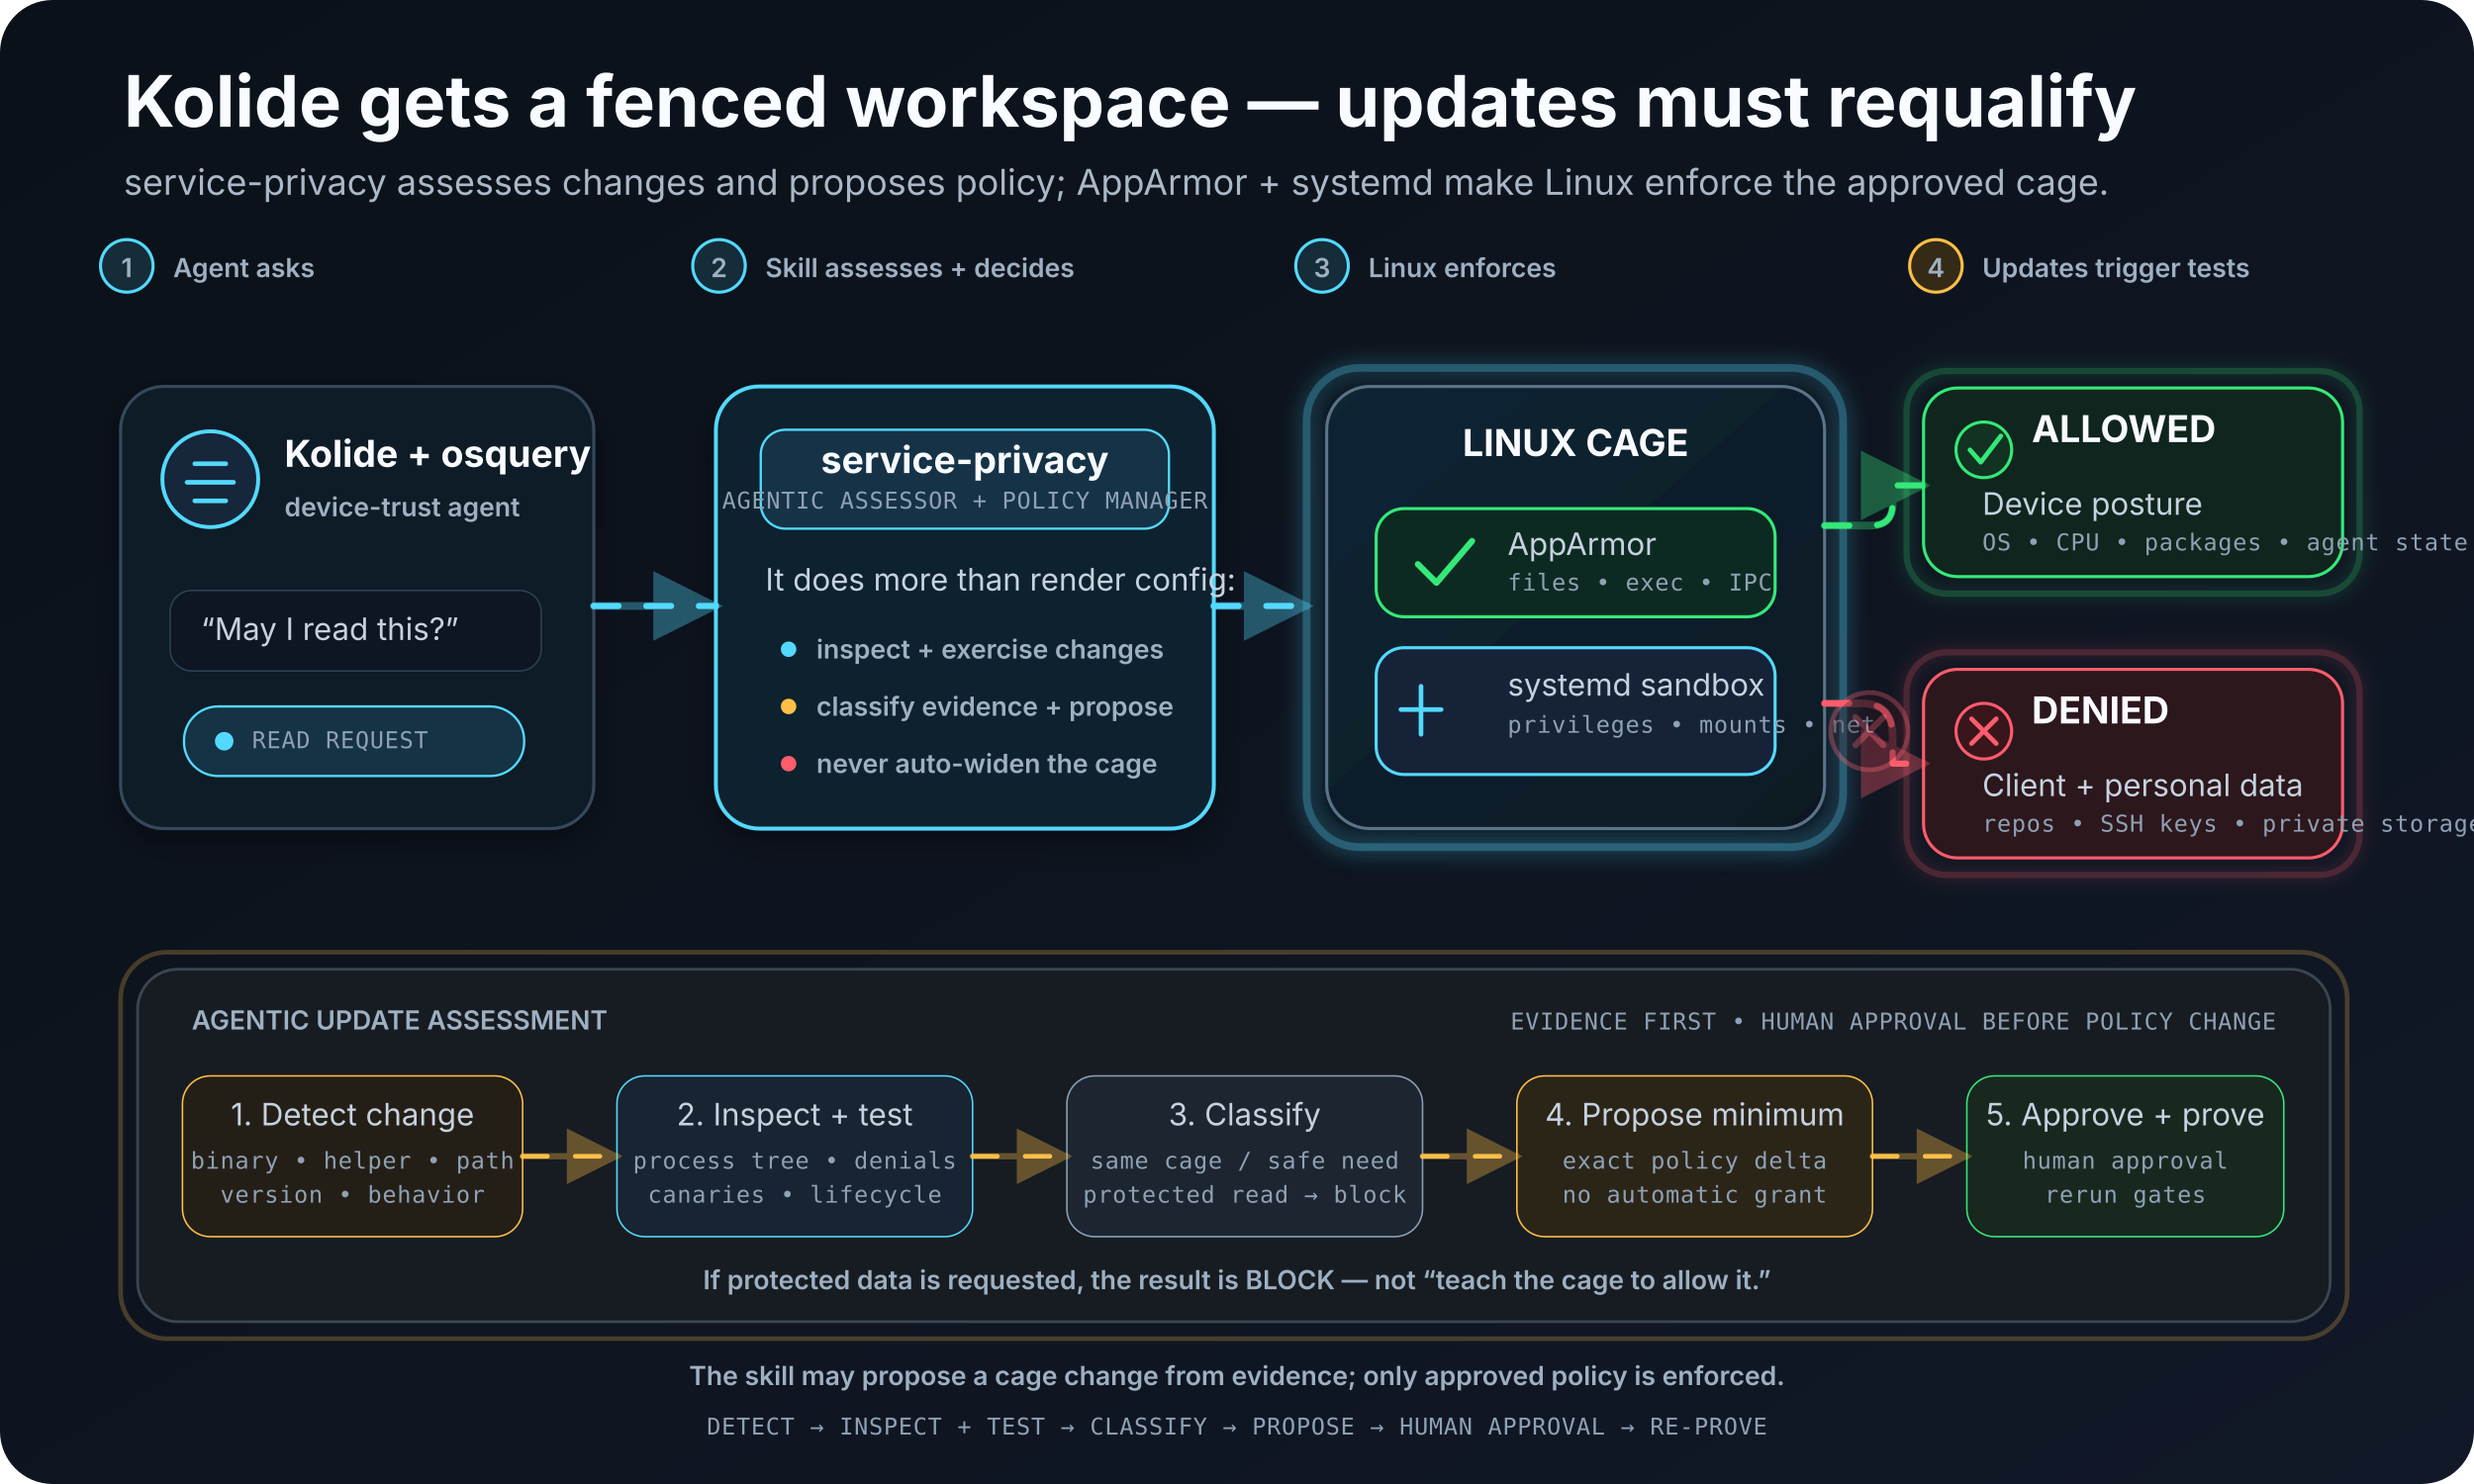
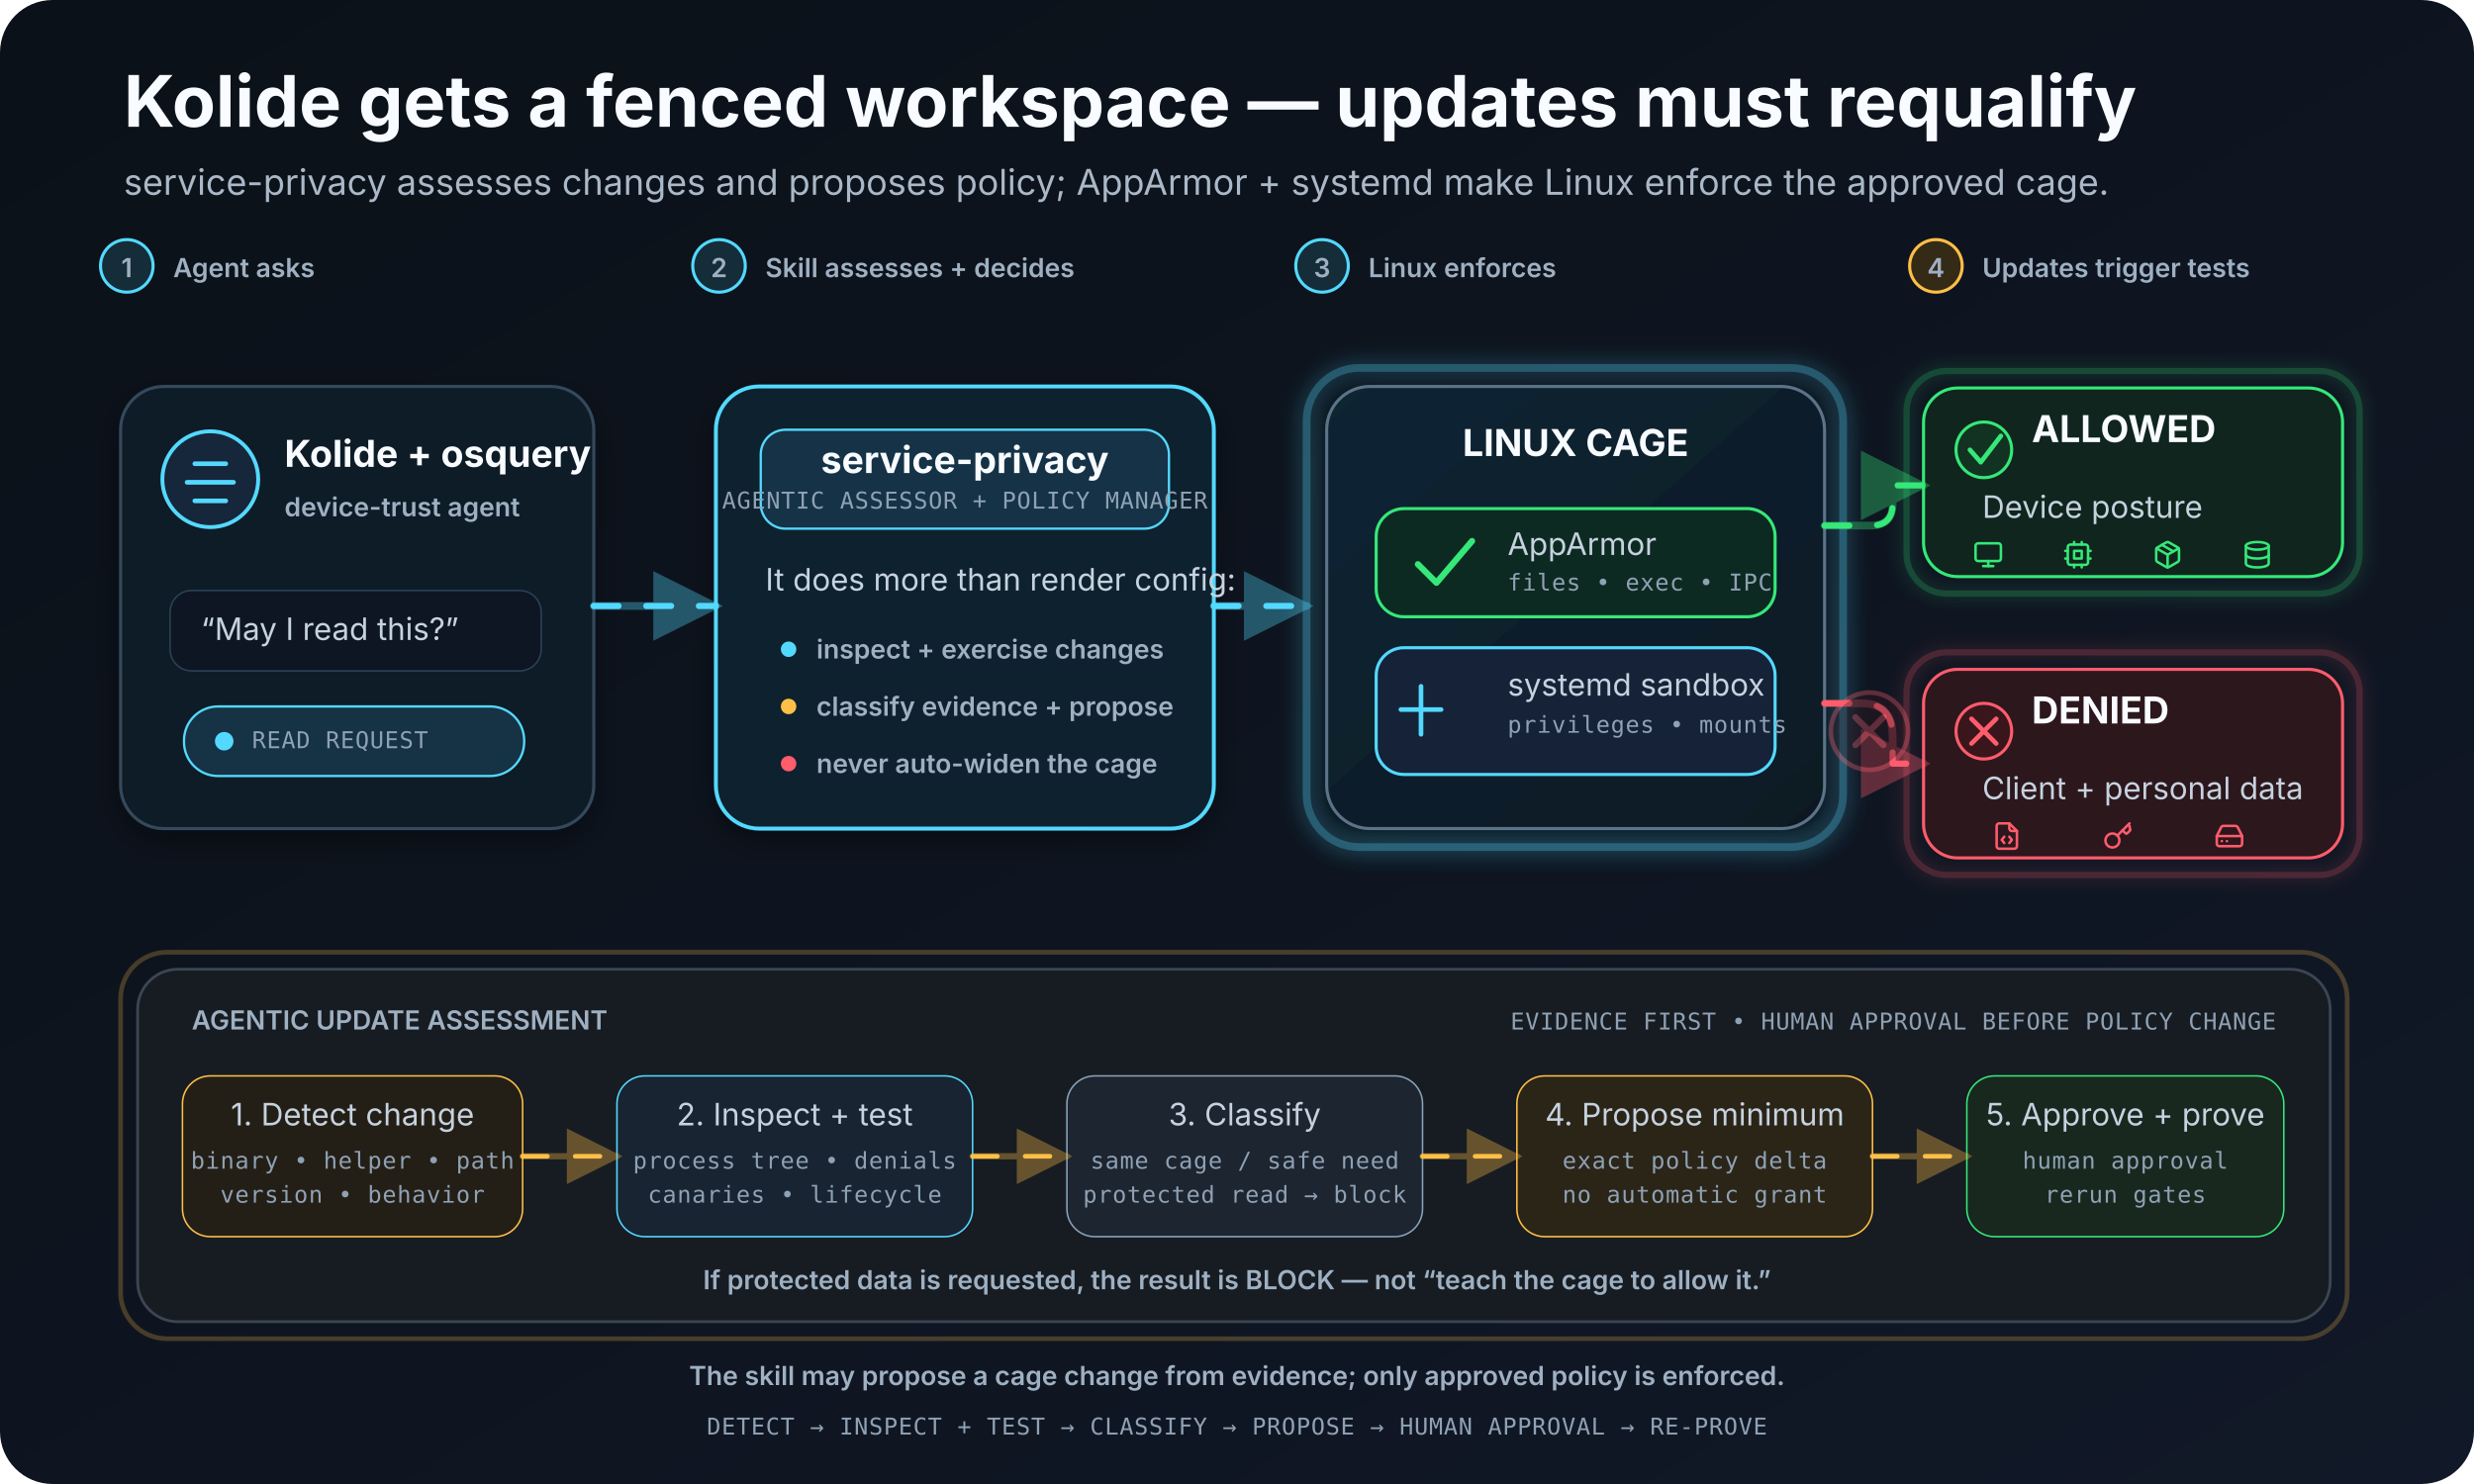
<svg xmlns="http://www.w3.org/2000/svg" viewBox="0 0 1600 960" width="1600" height="960" role="img" aria-labelledby="title desc">
  <defs>
    <linearGradient id="bg" x1="0" y1="0" x2="1" y2="1">
      <stop offset="0" stop-color="#0b1118" />
      <stop offset="1" stop-color="#111827" />
    </linearGradient>
    <linearGradient id="cagebg" x1="0" y1="0" x2="1" y2="1">
      <stop offset="0" stop-color="#0d2533" />
      <stop offset="1" stop-color="#101923" />
    </linearGradient>
    <filter id="shadow" x="-20%" y="-20%" width="140%" height="160%">
      <feGaussianBlur in="SourceAlpha" stdDeviation="10" result="blur" />
      <feOffset in="blur" dx="0" dy="8" result="offset" />
      <feColorMatrix in="offset" type="matrix" values="0 0 0 0 0  0 0 0 0 0  0 0 0 0 0  0 0 0 .38 0" result="shadowColor" />
      <feMerge>
        <feMergeNode in="shadowColor" />
        <feMergeNode in="SourceGraphic" />
      </feMerge>
    </filter>
    <filter id="glowCyan" x="-40%" y="-40%" width="180%" height="180%">
      <feGaussianBlur stdDeviation="6" result="b" />
      <feMerge>
        <feMergeNode in="b" />
        <feMergeNode in="SourceGraphic" />
      </feMerge>
    </filter>
    <filter id="glowGreen" x="-40%" y="-40%" width="180%" height="180%">
      <feGaussianBlur stdDeviation="5" result="b" />
      <feMerge>
        <feMergeNode in="b" />
        <feMergeNode in="SourceGraphic" />
      </feMerge>
    </filter>
    <filter id="glowRed" x="-40%" y="-40%" width="180%" height="180%">
      <feGaussianBlur stdDeviation="5" result="b" />
      <feMerge>
        <feMergeNode in="b" />
        <feMergeNode in="SourceGraphic" />
      </feMerge>
    </filter>
    <marker id="arrowCyan" viewBox="0 0 10 10" refX="9" refY="5" markerWidth="9" markerHeight="9" orient="auto">
      <path d="M0 0L10 5L0 10Z" fill="#53d9ff" />
    </marker>
    <marker id="arrowGreen" viewBox="0 0 10 10" refX="9" refY="5" markerWidth="9" markerHeight="9" orient="auto">
      <path d="M0 0L10 5L0 10Z" fill="#35e879" />
    </marker>
    <marker id="arrowRed" viewBox="0 0 10 10" refX="9" refY="5" markerWidth="9" markerHeight="9" orient="auto">
      <path d="M0 0L10 5L0 10Z" fill="#ff5c6c" />
    </marker>
    <marker id="arrowAmber" viewBox="0 0 10 10" refX="9" refY="5" markerWidth="9" markerHeight="9" orient="auto">
      <path d="M0 0L10 5L0 10Z" fill="#ffbf47" />
    </marker>
  </defs>
  <style>
  .sans{font-family:Inter,"Segoe UI",Roboto,Helvetica,Arial,sans-serif}.mono{font-family:"JetBrains Mono","SFMono-Regular",Consolas,"Liberation Mono",monospace}
  .title{font:700 46px Inter,"Segoe UI",Roboto,Helvetica,Arial,sans-serif;fill:#f8fbff}.subtitle{font:400 23px Inter,"Segoe UI",Roboto,Helvetica,Arial,sans-serif;fill:#aab8c7}
  .label{font:700 24px Inter,"Segoe UI",Roboto,Helvetica,Arial,sans-serif;fill:#f8fbff}.body{font:400 20px Inter,"Segoe UI",Roboto,Helvetica,Arial,sans-serif;fill:#c6d2df}
  .small{font:600 17px Inter,"Segoe UI",Roboto,Helvetica,Arial,sans-serif;fill:#9eb0c2}.micro{font:500 15px "JetBrains Mono","SFMono-Regular",Consolas,monospace;fill:#8fa1b4;letter-spacing:.5px}
  .card{filter:url(#shadow)}.line{fill:none;stroke-linecap:round;stroke-linejoin:round}.cyan{stroke:#53d9ff}.green{stroke:#35e879}.red{stroke:#ff5c6c}.amber{stroke:#ffbf47}.flowBase{opacity:.34}.dash{stroke-dasharray:16 18}.pulse{transform-box:fill-box;transform-origin:center}
  @media (prefers-reduced-motion:no-preference){
    @keyframes dashF{to{stroke-dashoffset:-68}}@keyframes dashB{to{stroke-dashoffset:68}}@keyframes cage{0%,100%{opacity:.34}50%{opacity:.8}}
    @keyframes allow{0%,18%,100%{opacity:.25;transform:scale(1)}28%,42%{opacity:.9;transform:scale(1.02)}54%{opacity:.25;transform:scale(1)}}
    @keyframes deny{0%,42%,100%{opacity:.25;transform:scale(1)}52%,67%{opacity:.92;transform:scale(1.025)}78%{opacity:.25;transform:scale(1)}}
    @keyframes update{0%,66%,100%{opacity:.24;transform:scale(1)}74%,88%{opacity:.9;transform:scale(1.015)}}
    @keyframes request{0%,4%{opacity:0;transform:translateX(-24px)}10%,28%{opacity:1;transform:translateX(0)}36%,100%{opacity:0;transform:translateX(20px)}}
    @keyframes stop{0%,48%,100%{opacity:.34}55%,64%{opacity:1}72%{opacity:.34}}
    #flow1,#flow2,#flowAllow{animation:dashF 1.8s linear infinite}#flowDeny{animation:dashF 1.8s linear .9s infinite}#flowUpdate{animation:dashB 2.2s linear infinite}
    #cageGlow{animation:cage 3.8s ease-in-out infinite}#allowGlow{animation:allow 6.8s ease-in-out infinite}#denyGlow{animation:deny 6.8s ease-in-out infinite}#updateGlow{animation:update 6.8s ease-in-out infinite}#requestChip{animation:request 6.8s ease-in-out infinite}#stopRing{animation:stop 6.8s ease-in-out infinite}
  }
</style>
  <rect width="1600" height="960" rx="34" fill="url(#bg)" />
  <g id="header" data-component="header">
    <text x="80" y="82" class="title">Kolide gets a fenced workspace — updates must requalify</text>
    <text x="80" y="126" class="subtitle">service-privacy assesses changes and proposes policy; AppArmor + systemd make Linux enforce the approved cage.</text>
  </g>
  <g id="steps" data-component="steps">
    <g transform="translate(82 172)">
      <circle r="17" fill="#152c39" stroke="#53d9ff" stroke-width="2" />
      <text y="1" class="small" fill="#53d9ff" text-anchor="middle" dominant-baseline="middle">1</text>
      <text x="30" y="1" class="small" dominant-baseline="middle">Agent asks</text>
    </g>
    <g transform="translate(465 172)">
      <circle r="17" fill="#152c39" stroke="#53d9ff" stroke-width="2" />
      <text y="1" class="small" fill="#53d9ff" text-anchor="middle" dominant-baseline="middle">2</text>
      <text x="30" y="1" class="small" dominant-baseline="middle">Skill assesses + decides</text>
    </g>
    <g transform="translate(855 172)">
      <circle r="17" fill="#152c39" stroke="#53d9ff" stroke-width="2" />
      <text y="1" class="small" fill="#53d9ff" text-anchor="middle" dominant-baseline="middle">3</text>
      <text x="30" y="1" class="small" dominant-baseline="middle">Linux enforces</text>
    </g>
    <g transform="translate(1252 172)">
      <circle r="17" fill="#342a16" stroke="#ffbf47" stroke-width="2" />
      <text y="1" class="small" fill="#ffbf47" text-anchor="middle" dominant-baseline="middle">4</text>
      <text x="30" y="1" class="small" dominant-baseline="middle">Updates trigger tests</text>
    </g>
  </g>
  <g id="agent" data-component="agent" class="card">
    <rect x="78" y="250" width="306" height="286" rx="28" fill="#111b26" stroke="#34485c" stroke-width="2" />
    <circle cx="136" cy="310" r="31" fill="#17283a" stroke="#53d9ff" stroke-width="2.5" />
    <path d="M121 312h30M126 300h20M126 324h20" class="line cyan" stroke-width="3" />
    <text x="184" y="302" class="label">Kolide + osquery</text>
    <text x="184" y="334" class="small">device-trust agent</text>
    <rect x="110" y="382" width="240" height="52" rx="14" fill="#0d1721" stroke="#2c4156" />
    <text x="130" y="414" class="body">“May I read this?”</text>
    <g id="requestChip" class="pulse">
      <rect x="119" y="457" width="220" height="45" rx="22" fill="#163145" stroke="#53d9ff" stroke-width="1.5" />
      <circle cx="145" cy="479.5" r="6" fill="#53d9ff" />
      <text x="163" y="484" class="micro" fill="#d7f5ff">READ REQUEST</text>
    </g>
  </g>
  <g id="policy" data-component="service-privacy-policy" class="card">
    <rect x="463" y="250" width="322" height="286" rx="28" fill="#10212d" stroke="#53d9ff" stroke-width="2.5" />
    <rect x="492" y="278" width="264" height="64" rx="16" fill="#143346" stroke="#53d9ff" stroke-width="1.5" />
    <text x="624" y="306" class="label" text-anchor="middle">service-privacy</text>
    <text x="624" y="329" class="micro" font-size="13" text-anchor="middle">AGENTIC ASSESSOR + POLICY MANAGER</text>
    <text x="495" y="382" class="body">It does more than render config:</text>
    <circle cx="510" cy="420" r="5" fill="#53d9ff" />
    <text x="528" y="426" class="small">inspect + exercise changes</text>
    <circle cx="510" cy="457" r="5" fill="#ffbf47" />
    <text x="528" y="463" class="small">classify evidence + propose</text>
    <circle cx="510" cy="494" r="5" fill="#ff5c6c" />
    <text x="528" y="500" class="small">never auto-widen the cage</text>
  </g>
  <g id="cage" data-component="linux-enforcement-cage" class="card">
    <rect id="cageGlow" class="pulse" x="845" y="238" width="347" height="310" rx="34" fill="none" stroke="#53d9ff" stroke-width="5" opacity=".34" filter="url(#glowCyan)" />
    <rect x="858" y="250" width="322" height="286" rx="28" fill="url(#cagebg)" stroke="#5c7388" stroke-width="2" />
    <text x="1019" y="295" class="label" text-anchor="middle">LINUX CAGE</text>
    <g data-component="apparmor">
      <rect x="890" y="329" width="258" height="70" rx="18" fill="#102c24" stroke="#35e879" stroke-width="2" />
      <path d="M917 365l12 12 23-27" class="line green" stroke-width="4" />
      <text x="975" y="359" class="body">AppArmor</text>
      <text x="975" y="382" class="micro">files • exec • IPC</text>
    </g>
    <g data-component="systemd">
      <rect x="890" y="419" width="258" height="82" rx="18" fill="#152438" stroke="#53d9ff" stroke-width="2" />
      <path d="M919 444v31M906 459h26" class="line cyan" stroke-width="3" />
      <text x="975" y="450" class="body">systemd sandbox</text>
-       <text x="975" y="474" class="micro">privileges • mounts • net</text>
+       <text x="975" y="474" class="micro">privileges • mounts</text>
    </g>
  </g>
  <path d="M384 392H463" class="line cyan flowBase" stroke-width="5" marker-end="url(#arrowCyan)" />
  <path id="flow1" d="M384 392H463" class="line cyan dash" stroke-width="4" />
  <path d="M785 392H845" class="line cyan flowBase" stroke-width="5" marker-end="url(#arrowCyan)" />
  <path id="flow2" d="M785 392H845" class="line cyan dash" stroke-width="4" />
  <g id="outcomes" data-component="outcomes">
    <g id="allowed" data-component="allowed">
      <rect id="allowGlow" class="pulse" x="1233" y="240" width="293" height="144" rx="26" fill="none" stroke="#35e879" stroke-width="4" opacity=".25" filter="url(#glowGreen)" />
      <rect x="1244" y="251" width="271" height="122" rx="22" fill="#10251d" stroke="#35e879" stroke-width="2" />
      <circle cx="1283" cy="291" r="18" fill="#123321" stroke="#35e879" stroke-width="2" />
      <path d="M1274 291l7 8 13-17" class="line green" stroke-width="3" />
      <text x="1314" y="286" class="label" fill="#35e879">ALLOWED</text>
-       <text x="1282" y="333" class="body">Device posture</text>
-       <text x="1282" y="356" class="micro">OS • CPU • packages • agent state</text>
+       <text x="1282" y="335" class="body">Device posture</text>
+       <g fill="none" stroke="#35e879" stroke-width="2" stroke-linecap="round" stroke-linejoin="round">
+         <g transform="translate(1276 349) scale(0.82)">
+           <rect x="2" y="3" width="20" height="14" rx="2" />
+           <path d="M8 21h8" />
+           <path d="M12 17v4" />
+         </g>
+         <g transform="translate(1334 349) scale(0.82)">
+           <rect x="4" y="4" width="16" height="16" rx="2" />
+           <rect x="9" y="9" width="6" height="6" />
+           <path d="M15 2v2" />
+           <path d="M15 20v2" />
+           <path d="M2 15h2" />
+           <path d="M2 9h2" />
+           <path d="M20 15h2" />
+           <path d="M20 9h2" />
+           <path d="M9 2v2" />
+           <path d="M9 20v2" />
+         </g>
+         <g transform="translate(1392 349) scale(0.82)">
+           <path d="M16.5 9.4 7.55 4.24" />
+           <path d="M21 16V8a2 2 0 0 0-1-1.73l-7-4a2 2 0 0 0-2 0l-7 4A2 2 0 0 0 3 8v8a2 2 0 0 0 1 1.73l7 4a2 2 0 0 0 2 0l7-4A2 2 0 0 0 21 16z" />
+           <path d="m3.29 7 8.71 5 8.71-5" />
+           <path d="M12 22V12" />
+         </g>
+         <g transform="translate(1450 349) scale(0.82)">
+           <ellipse cx="12" cy="5" rx="9" ry="3" />
+           <path d="M3 5v14a9 3 0 0 0 18 0V5" />
+           <path d="M3 12a9 3 0 0 0 18 0" />
+         </g>
+       </g>
    </g>
    <g id="denied" data-component="denied">
      <rect id="denyGlow" class="pulse" x="1233" y="422" width="293" height="144" rx="26" fill="none" stroke="#ff5c6c" stroke-width="4" opacity=".25" filter="url(#glowRed)" />
      <rect x="1244" y="433" width="271" height="122" rx="22" fill="#2c171c" stroke="#ff5c6c" stroke-width="2" />
      <circle cx="1283" cy="473" r="18" fill="#39161c" stroke="#ff5c6c" stroke-width="2" />
      <path d="M1275 465l16 16M1291 465l-16 16" class="line red" stroke-width="3" />
      <text x="1314" y="468" class="label" fill="#ff5c6c">DENIED</text>
-       <text x="1282" y="515" class="body">Client + personal data</text>
-       <text x="1282" y="538" class="micro">repos • SSH keys • private storage</text>
+       <text x="1282" y="517" class="body">Client + personal data</text>
+       <g fill="none" stroke="#ff5c6c" stroke-width="2" stroke-linecap="round" stroke-linejoin="round">
+         <g transform="translate(1288 531) scale(0.82)">
+           <path d="M10 12.5 8 15l2 2.5" />
+           <path d="M14 12.5 16 15l-2 2.5" />
+           <path d="M14 2v4a2 2 0 0 0 2 2h4" />
+           <path d="M6 2h8l6 6v12a2 2 0 0 1-2 2H6a2 2 0 0 1-2-2V4a2 2 0 0 1 2-2z" />
+         </g>
+         <g transform="translate(1360 531) scale(0.82)">
+           <path d="m15.5 7.5 2.3 2.3a1 1 0 0 0 1.4 0l2.1-2.1a1 1 0 0 0 0-1.4L21 4" />
+           <path d="m21 2-9.6 9.6" />
+           <circle cx="7.5" cy="15.5" r="5.5" />
+         </g>
+         <g transform="translate(1432 531) scale(0.82)">
+           <line x1="22" y1="12" x2="2" y2="12" />
+           <path d="M5.45 5.11 2 12v6a2 2 0 0 0 2 2h16a2 2 0 0 0 2-2v-6l-3.45-6.89A2 2 0 0 0 16.76 4H7.24a2 2 0 0 0-1.79 1.11z" />
+           <line x1="6" y1="16" x2="6.01" y2="16" />
+           <line x1="10" y1="16" x2="10.01" y2="16" />
+         </g>
+       </g>
    </g>
  </g>
  <path d="M1180 340H1210Q1224 340 1224 326V314H1244" class="line green flowBase" stroke-width="5" marker-end="url(#arrowGreen)" />
  <path id="flowAllow" d="M1180 340H1210Q1224 340 1224 326V314H1244" class="line green dash" stroke-width="4" />
  <path d="M1180 455H1204Q1224 455 1224 476V494H1244" class="line red flowBase" stroke-width="5" marker-end="url(#arrowRed)" />
  <path id="flowDeny" d="M1180 455H1204Q1224 455 1224 476V494H1244" class="line red dash" stroke-width="4" />
  <g id="stopRing" class="pulse" transform="translate(1209 473)" opacity=".34">
    <circle r="25" fill="#35181f" stroke="#ff5c6c" stroke-width="3" />
    <path d="M-9-9L9 9M9-9L-9 9" class="line red" stroke-width="4" />
  </g>
  <g id="updates" data-component="agentic-update-assessment">
    <rect id="updateGlow" class="pulse" x="78" y="616" width="1440" height="250" rx="30" fill="none" stroke="#ffbf47" stroke-width="3" opacity=".24" />
    <rect x="89" y="627" width="1418" height="228" rx="26" fill="#171c22" stroke="#3b4652" stroke-width="1.8" />
    <text x="124" y="666" class="small" fill="#ffbf47">AGENTIC UPDATE ASSESSMENT</text>
    <text x="1472" y="666" class="micro" text-anchor="end">EVIDENCE FIRST • HUMAN APPROVAL BEFORE POLICY CHANGE</text>
    <g transform="translate(118 696)" data-component="detect-change">
      <rect width="220" height="104" rx="18" fill="#241f16" stroke="#ffbf47" />
      <text x="110" y="32" class="body" text-anchor="middle">1. Detect change</text>
      <text x="110" y="60" class="micro" text-anchor="middle">binary • helper • path</text>
      <text x="110" y="82" class="micro" text-anchor="middle">version • behavior</text>
    </g>
    <g transform="translate(399 696)" data-component="inspect-test">
      <rect width="230" height="104" rx="18" fill="#182431" stroke="#53d9ff" />
      <text x="115" y="32" class="body" text-anchor="middle">2. Inspect + test</text>
      <text x="115" y="60" class="micro" text-anchor="middle">process tree • denials</text>
      <text x="115" y="82" class="micro" text-anchor="middle">canaries • lifecycle</text>
    </g>
    <g transform="translate(690 696)" data-component="classify-evidence">
      <rect width="230" height="104" rx="18" fill="#1c2530" stroke="#8aa2b8" />
      <text x="115" y="32" class="body" text-anchor="middle">3. Classify</text>
      <text x="115" y="60" class="micro" text-anchor="middle">same cage / safe need</text>
      <text x="115" y="82" class="micro" text-anchor="middle">protected read → block</text>
    </g>
    <g transform="translate(981 696)" data-component="propose-change">
      <rect width="230" height="104" rx="18" fill="#2b2518" stroke="#ffbf47" />
      <text x="115" y="32" class="body" text-anchor="middle">4. Propose minimum</text>
      <text x="115" y="60" class="micro" text-anchor="middle">exact policy delta</text>
      <text x="115" y="82" class="micro" text-anchor="middle">no automatic grant</text>
    </g>
    <g transform="translate(1272 696)" data-component="approve-reprove">
      <rect width="205" height="104" rx="18" fill="#18281f" stroke="#35e879" />
      <text x="102.5" y="32" class="body" text-anchor="middle">5. Approve + prove</text>
      <text x="102.5" y="60" class="micro" text-anchor="middle">human approval</text>
      <text x="102.5" y="82" class="micro" text-anchor="middle">rerun gates</text>
    </g>
    <path d="M338 748H399" class="line amber flowBase" stroke-width="4" marker-end="url(#arrowAmber)" />
    <path d="M629 748H690" class="line amber flowBase" stroke-width="4" marker-end="url(#arrowAmber)" />
    <path d="M920 748H981" class="line amber flowBase" stroke-width="4" marker-end="url(#arrowAmber)" />
    <path d="M1211 748H1272" class="line amber flowBase" stroke-width="4" marker-end="url(#arrowAmber)" />
    <path id="flowUpdate" d="M338 748H399M629 748H690M920 748H981M1211 748H1272" class="line amber dash" stroke-width="3" />
    <text x="800" y="834" class="small" text-anchor="middle" fill="#d4dde7">If protected data is requested, the result is BLOCK — not “teach the cage to allow it.”</text>
  </g>
  <g id="footer" data-component="footer">
    <text x="800" y="896" class="small" text-anchor="middle">The skill may propose a cage change from evidence; only approved policy is enforced.</text>
    <text x="800" y="928" class="micro" text-anchor="middle">DETECT → INSPECT + TEST → CLASSIFY → PROPOSE → HUMAN APPROVAL → RE-PROVE</text>
  </g>
</svg>
